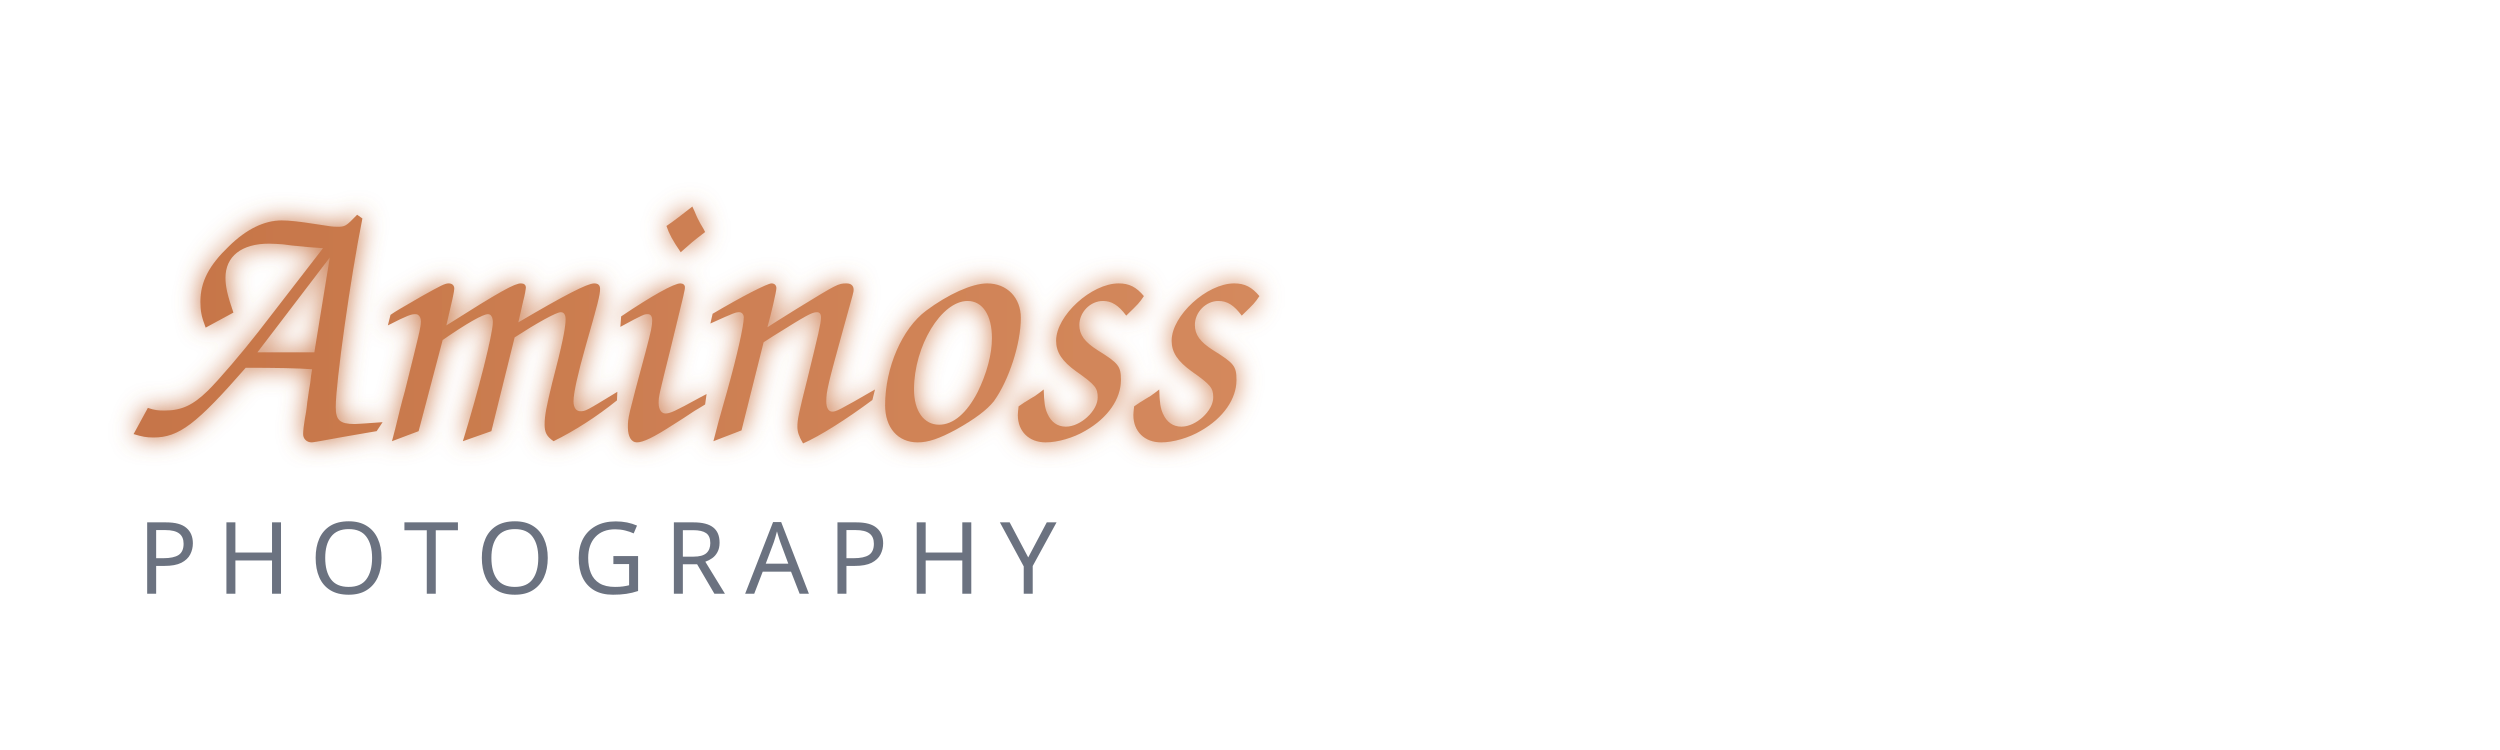
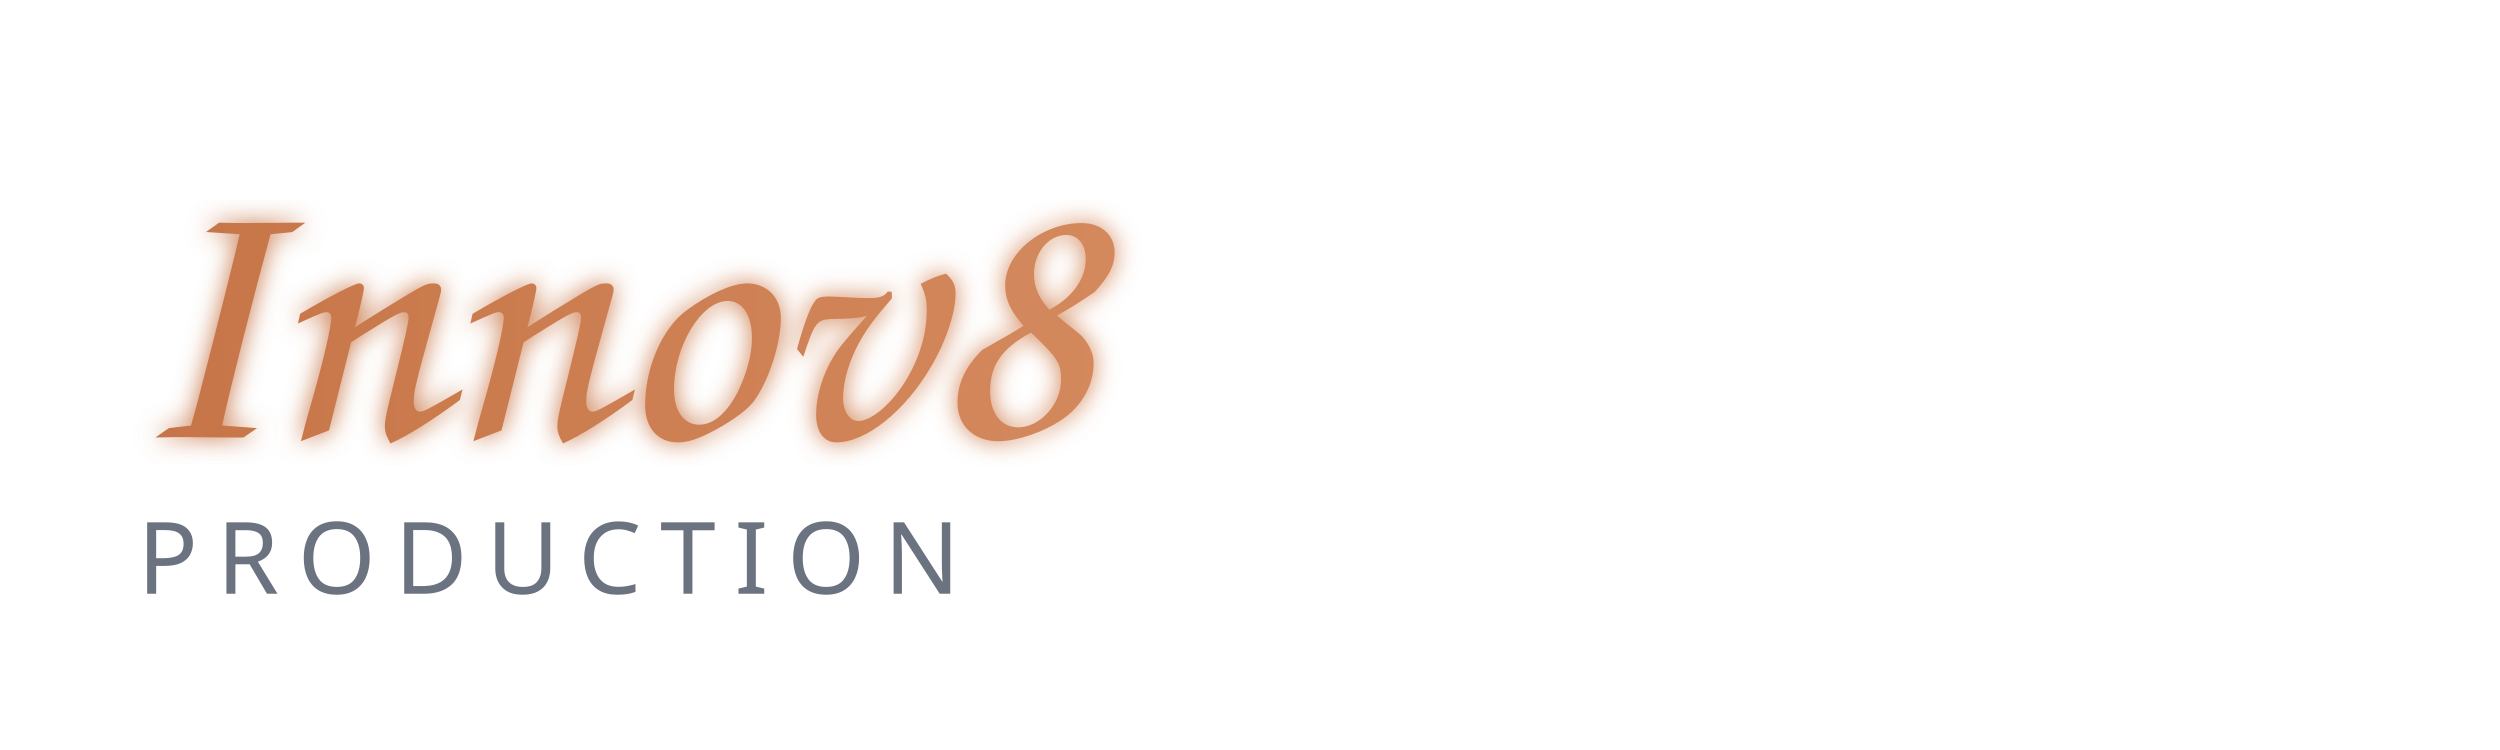
<svg xmlns="http://www.w3.org/2000/svg" width="400" height="120" viewBox="0 0 400 120" fill="none">
  <defs>
    <linearGradient id="logoGradient" x1="0%" y1="0%" x2="100%" y2="0%">
      <stop offset="0%" style="stop-color:#c67548;stop-opacity:1" />
      <stop offset="100%" style="stop-color:#d4895d;stop-opacity:1" />
    </linearGradient>
    <filter id="glow">
      <feGaussianBlur stdDeviation="2" result="coloredBlur" />
      <feMerge>
        <feMergeNode in="coloredBlur" />
        <feMergeNode in="SourceGraphic" />
      </feMerge>
    </filter>
  </defs>
  <text x="20" y="70" font-family="'Brush Script MT', 'Lucida Handwriting', cursive" font-size="60" fill="url(#logoGradient)" filter="url(#glow)" style="font-style: italic; font-weight: 400;">
-     Aminoss
+     Innov8
  </text>
  <text x="22" y="95" font-family="'Poppins', sans-serif" font-size="16" fill="#6B7280" letter-spacing="3" style="font-weight: 300;">
-     PHOTOGRAPHY
+     PRODUCTION
  </text>
</svg>
